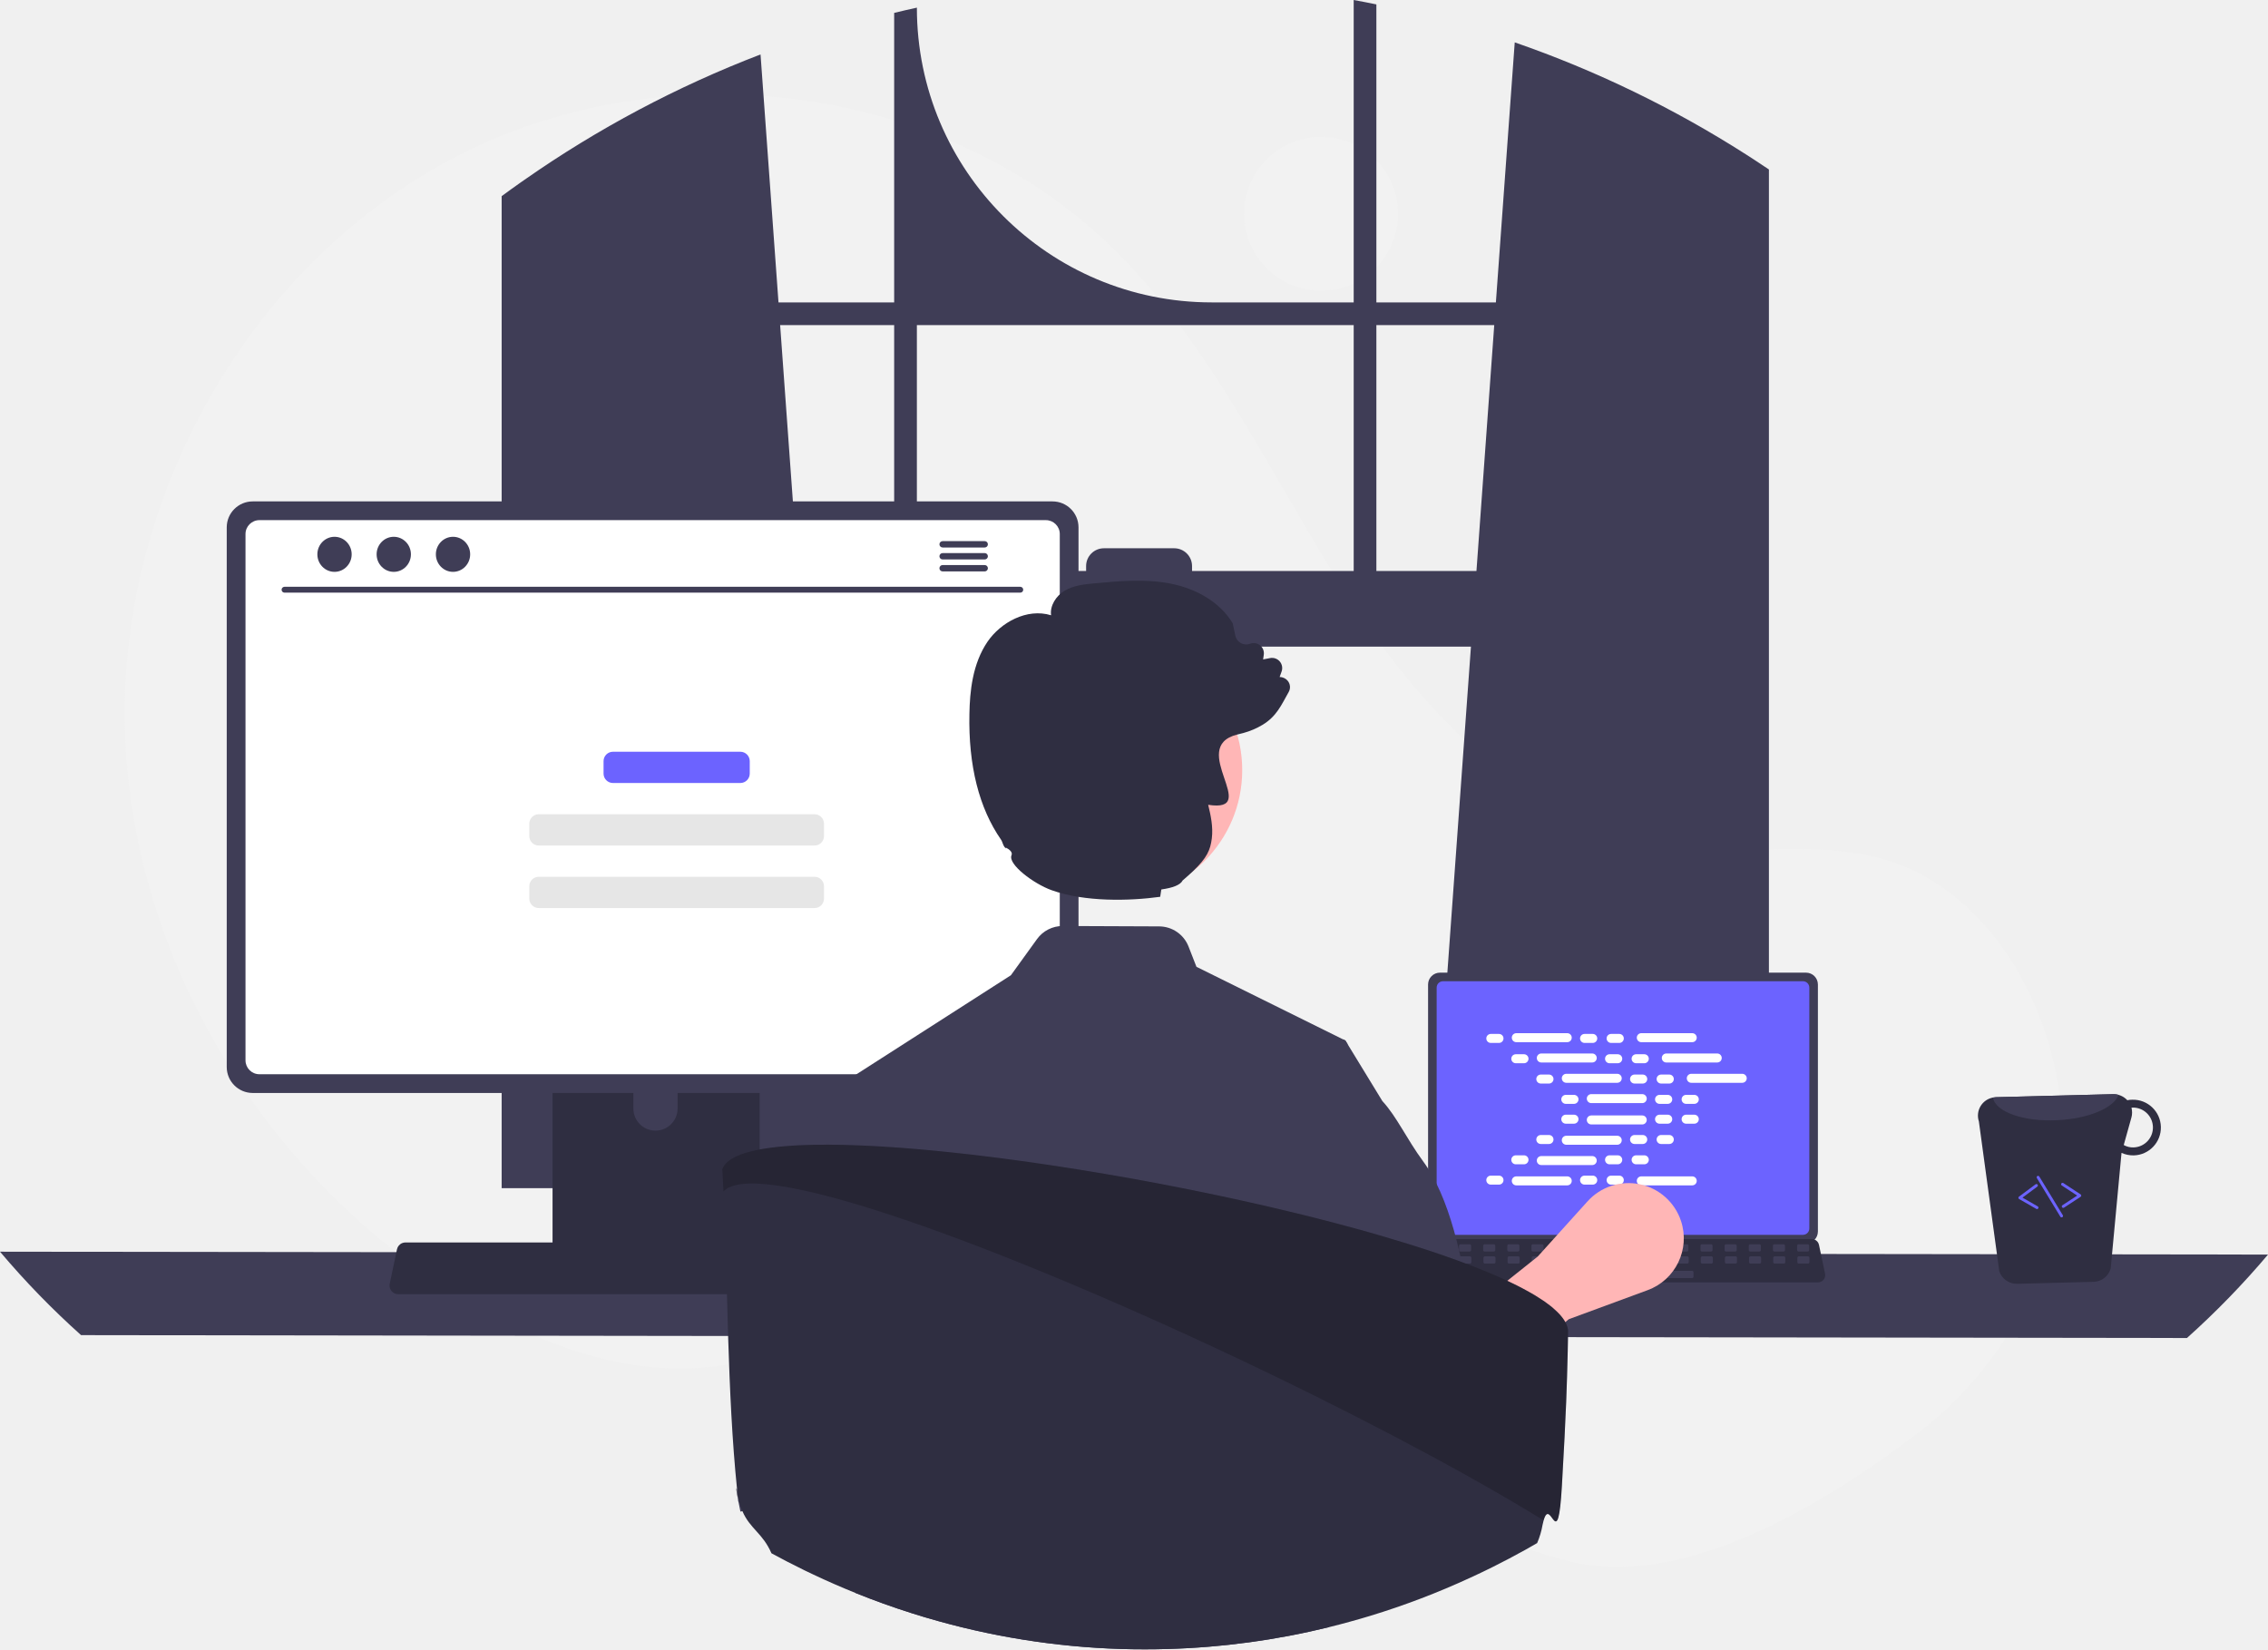
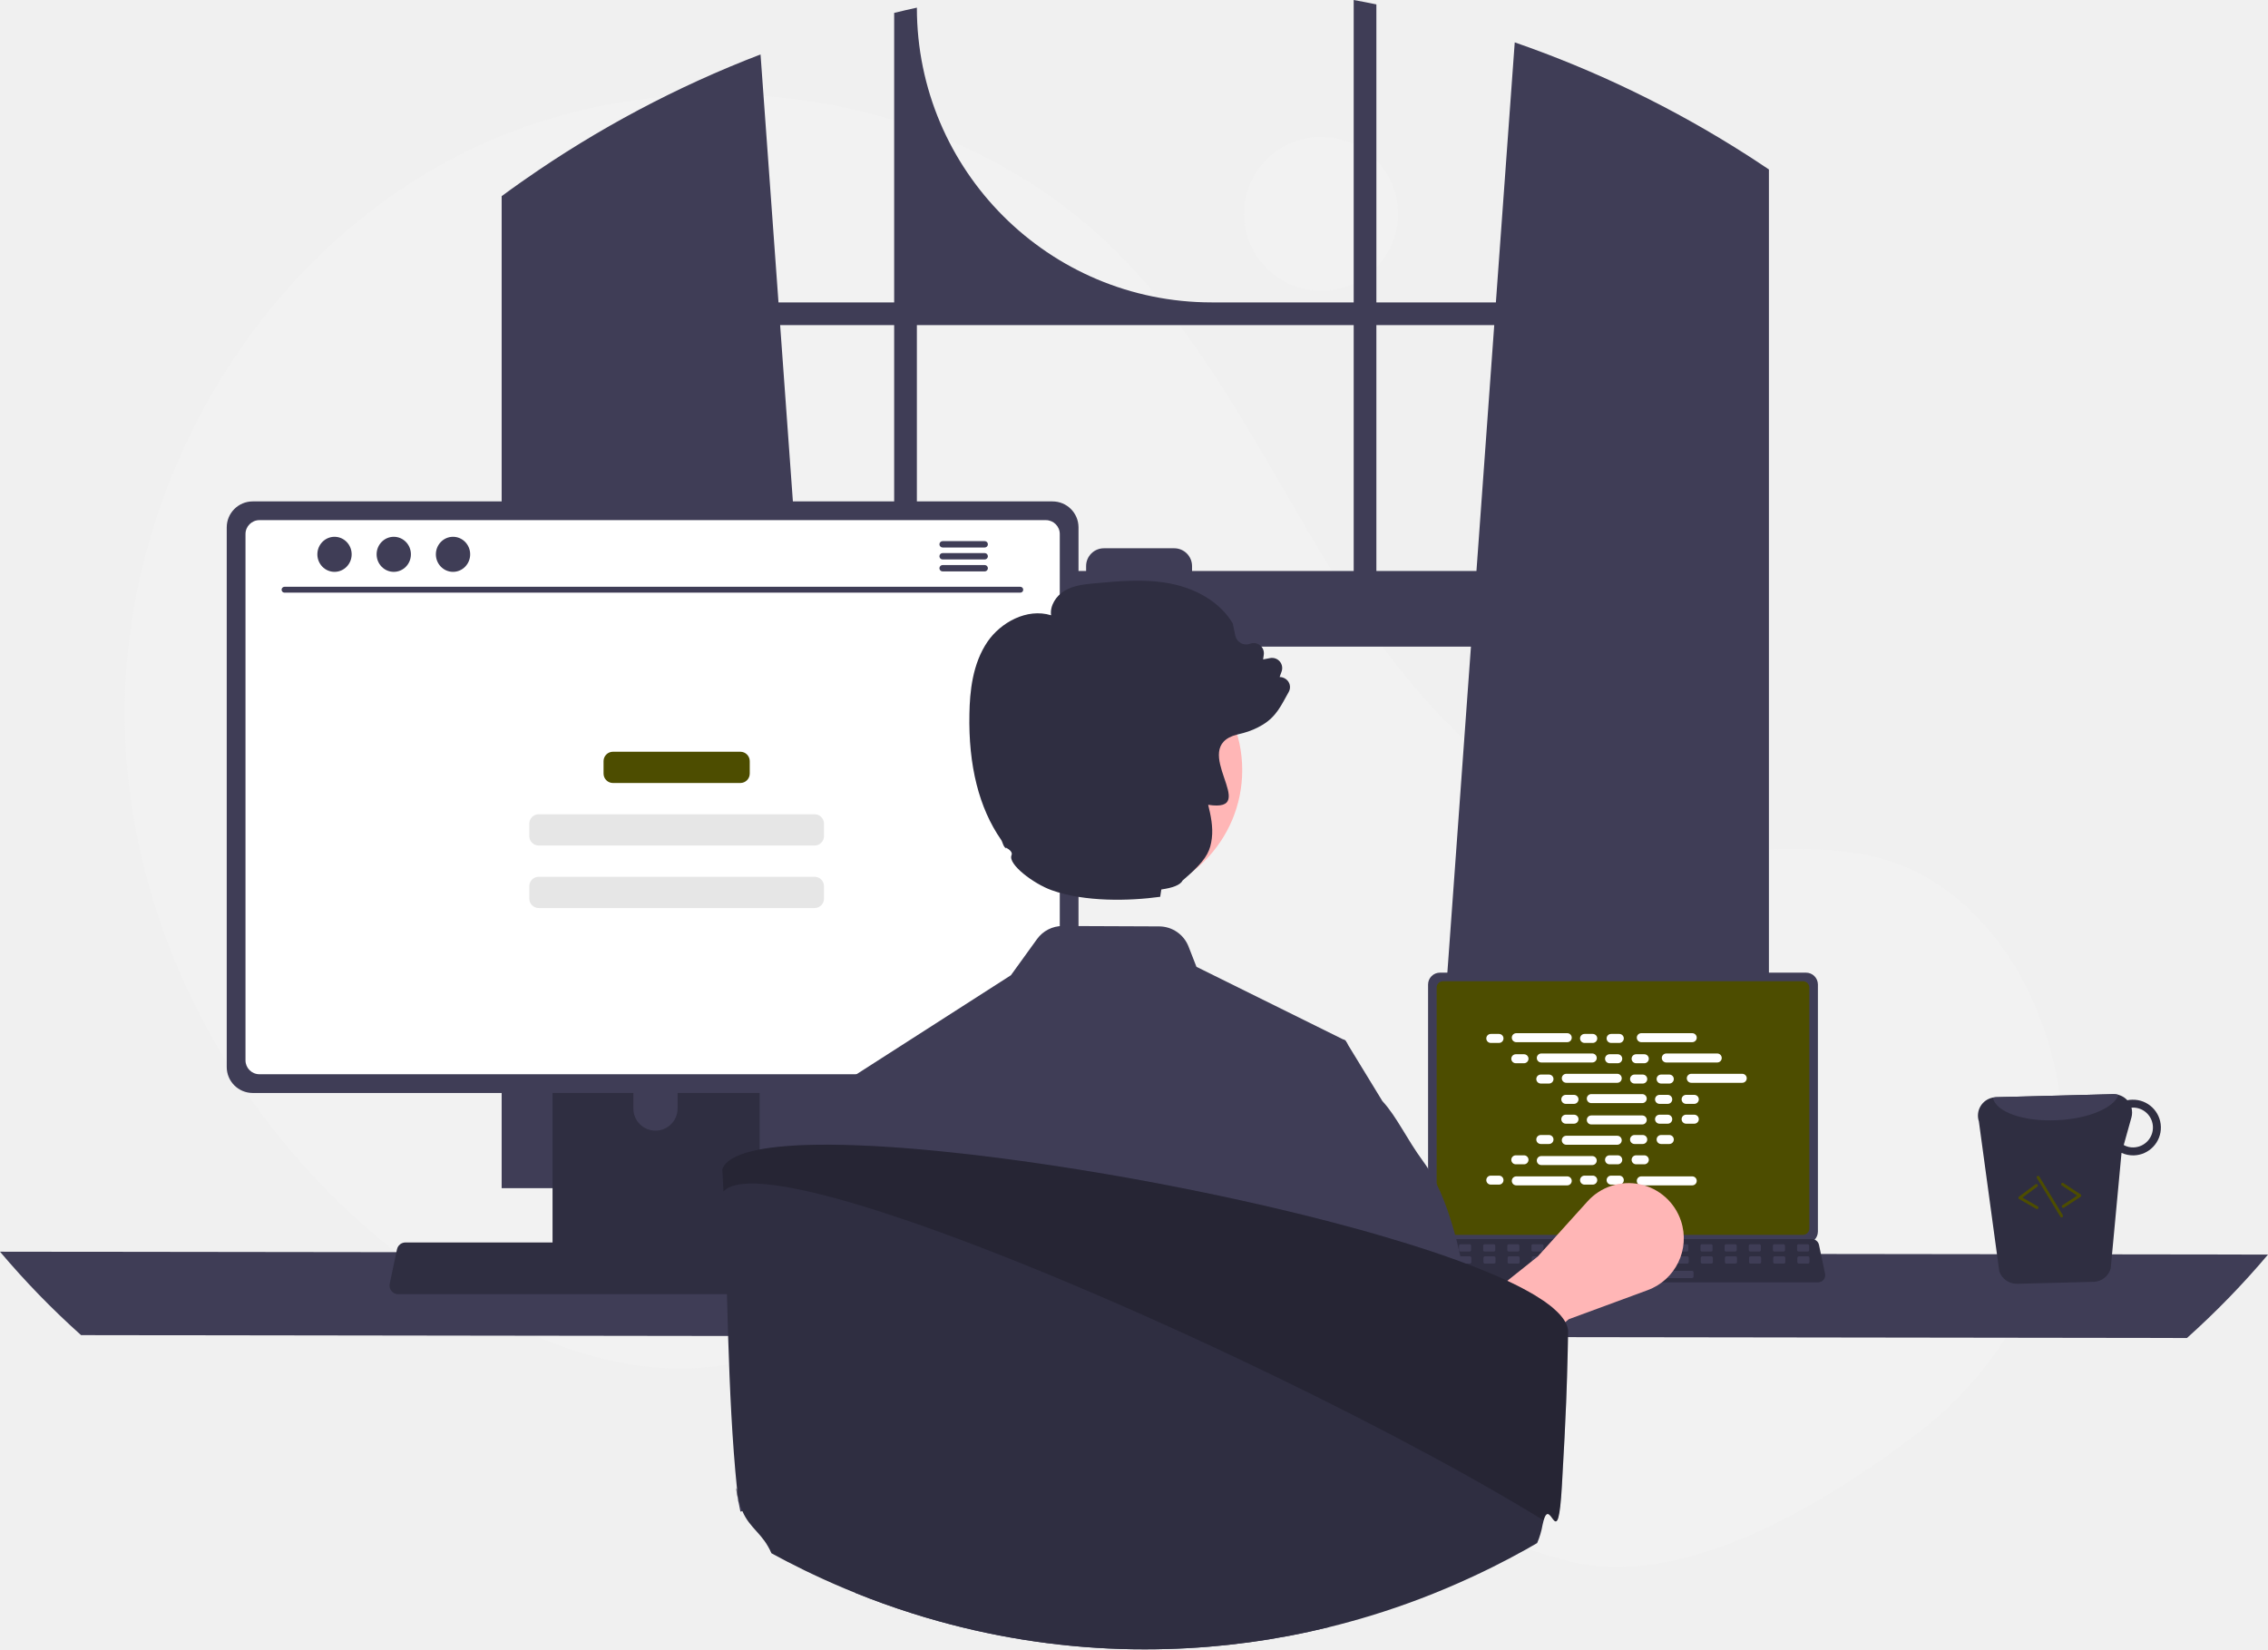
<svg xmlns="http://www.w3.org/2000/svg" data-name="Layer 1" width="786.82" height="572.258" viewBox="0 0 786.82 572.258">
  <circle cx="458.321" cy="74.182" r="26.701" fill="#f2f2f2" />
  <path d="M872.038,661.023c39.688-30.229,58.644-81.025,46.776-129.482q-.442-1.806-.934-3.604c-7.867-28.763-27.332-56.101-55.7-65.291-23.82-7.717-49.82-1.783-74.669-4.851-48.781-6.024-86.601-45.494-113.211-86.819-26.611-41.325-47.062-87.583-82.422-121.724-58.285-56.275-153.362-68.391-225.627-31.76C293.987,254.121,247.955,335.391,249.918,416.386c1.963,80.995,50.046,158.432,119.875,199.517,25.652,15.093,55.321,25.785,84.848,22.044,25.62-3.246,48.899-17.013,74.399-21.1,40.091-6.426,79.927,11.701,114.603,32.824,34.676,21.123,68.17,46.16,107.574,55.952C789.478,715.131,836.881,687.801,872.038,661.023Z" transform="translate(-206.59 -163.8711)" fill="#f2f2f2" />
  <path d="M815.016,219.191c-.87-.58-1.75-1.13-2.62-1.69a380.24,380.24,0,0,0-80.31-38.93l-6.54,90.22h-41.46v-103.39c-2.61-.54-5.24-1.05-7.87-1.53v104.92H626.946A102.27,102.27,0,0,1,524.676,166.521v-0c-2.64.57-5.26,1.18-7.88,1.83v100.44h-40.13l-6.23-86.03a380.858,380.858,0,0,0-81.94,43.53c-.44.3-.88.61-1.31.91-2.21,1.55-4.39,3.13-6.56,4.73v344.19h118.27l-2.09-28.95-11.5-158.95h231.59l-11.5,158.95-2.09,28.95h116.96v-353.45Q817.656,220.901,815.016,219.191Zm-298.22,142.78h-33.39l-6.17-85.3h39.56Zm159.42,0h-56.08v-1.69a6.18,6.18,0,0,0-6.19-6.18h-24.38a6.178,6.178,0,0,0-6.18,6.18v1.69h-58.71v-85.3h151.54Zm7.87,0v-85.3h40.89l-6.17,85.3Z" transform="translate(-206.59 -163.8711)" fill="#3f3d56" />
  <path d="M206.59,598.162a289.003,289.003,0,0,0,28.12,28.95l730.58,1a289.003,289.003,0,0,0,28.12-28.95Z" transform="translate(-206.59 -163.8711)" fill="#3f3d56" />
  <path d="M702.02,505.462v85.704a4.122,4.122,0,0,0,4.119,4.119H833.143a4.122,4.122,0,0,0,4.119-4.119v-85.704a4.124,4.124,0,0,0-4.119-4.115H706.139A4.124,4.124,0,0,0,702.02,505.462Z" transform="translate(-206.59 -163.8711)" fill="#3f3d56" />
-   <path d="M704.999,506.529V590.109a2.205,2.205,0,0,0,2.201,2.201H832.086a2.205,2.205,0,0,0,2.201-2.201V506.529a2.206,2.206,0,0,0-2.201-2.206H707.201A2.206,2.206,0,0,0,704.999,506.529Z" transform="translate(-206.59 -163.8711)" fill="#6c63ff" />
+   <path d="M704.999,506.529V590.109a2.205,2.205,0,0,0,2.201,2.201H832.086a2.205,2.205,0,0,0,2.201-2.201V506.529a2.206,2.206,0,0,0-2.201-2.206H707.201A2.206,2.206,0,0,0,704.999,506.529Z" transform="translate(-206.59 -163.8711)" fill="#4d4d00" />
  <path d="M699.364,607.881a2.47,2.47,0,0,0,1.943.93H837.299a2.502,2.502,0,0,0,2.446-3.016l-2.111-10.027a2.507,2.507,0,0,0-1.558-1.818,2.425,2.425,0,0,0-.888-.168H703.41a2.424,2.424,0,0,0-.888.168,2.507,2.507,0,0,0-1.558,1.818l-2.111,10.027A2.501,2.501,0,0,0,699.364,607.881Z" transform="translate(-206.59 -163.8711)" fill="#2f2e41" />
  <rect x="830.034" y="595.588" width="4.188" height="2.513" rx="0.488" transform="translate(1457.666 1029.819) rotate(-180)" fill="#3f3d56" />
  <rect x="821.657" y="595.588" width="4.188" height="2.513" rx="0.488" transform="translate(1440.912 1029.819) rotate(-180)" fill="#3f3d56" />
  <rect x="813.28" y="595.588" width="4.188" height="2.513" rx="0.488" transform="translate(1424.158 1029.819) rotate(-180)" fill="#3f3d56" />
  <rect x="804.903" y="595.588" width="4.188" height="2.513" rx="0.488" transform="translate(1407.404 1029.819) rotate(-180)" fill="#3f3d56" />
  <rect x="796.526" y="595.588" width="4.188" height="2.513" rx="0.488" transform="translate(1390.65 1029.819) rotate(-180)" fill="#3f3d56" />
  <rect x="788.149" y="595.588" width="4.188" height="2.513" rx="0.488" transform="translate(1373.896 1029.819) rotate(-180)" fill="#3f3d56" />
  <rect x="779.772" y="595.588" width="4.188" height="2.513" rx="0.488" transform="translate(1357.142 1029.819) rotate(-180)" fill="#3f3d56" />
  <rect x="771.395" y="595.588" width="4.188" height="2.513" rx="0.488" transform="translate(1340.388 1029.819) rotate(-180)" fill="#3f3d56" />
  <rect x="763.018" y="595.588" width="4.188" height="2.513" rx="0.488" transform="translate(1323.634 1029.819) rotate(-180)" fill="#3f3d56" />
  <rect x="754.641" y="595.588" width="4.188" height="2.513" rx="0.488" transform="translate(1306.88 1029.819) rotate(-180)" fill="#3f3d56" />
  <rect x="746.264" y="595.588" width="4.188" height="2.513" rx="0.488" transform="translate(1290.126 1029.819) rotate(-180)" fill="#3f3d56" />
  <rect x="737.887" y="595.588" width="4.188" height="2.513" rx="0.488" transform="translate(1273.372 1029.819) rotate(-180)" fill="#3f3d56" />
  <rect x="729.51" y="595.588" width="4.188" height="2.513" rx="0.488" transform="translate(1256.618 1029.819) rotate(-180)" fill="#3f3d56" />
  <rect x="721.133" y="595.588" width="4.188" height="2.513" rx="0.488" transform="translate(1239.865 1029.819) rotate(-180)" fill="#3f3d56" />
  <rect x="712.756" y="595.588" width="4.188" height="2.513" rx="0.488" transform="translate(1223.111 1029.819) rotate(-180)" fill="#3f3d56" />
  <rect x="704.379" y="595.588" width="4.188" height="2.513" rx="0.488" transform="translate(1206.357 1029.819) rotate(-180)" fill="#3f3d56" />
  <rect x="830.133" y="599.777" width="4.188" height="2.513" rx="0.488" transform="translate(1457.864 1038.196) rotate(-180)" fill="#3f3d56" />
  <rect x="821.756" y="599.777" width="4.188" height="2.513" rx="0.488" transform="translate(1441.11 1038.196) rotate(-180)" fill="#3f3d56" />
  <rect x="813.379" y="599.777" width="4.188" height="2.513" rx="0.488" transform="translate(1424.356 1038.196) rotate(-180)" fill="#3f3d56" />
  <rect x="805.002" y="599.777" width="4.188" height="2.513" rx="0.488" transform="translate(1407.602 1038.196) rotate(-180)" fill="#3f3d56" />
  <rect x="796.625" y="599.777" width="4.188" height="2.513" rx="0.488" transform="translate(1390.848 1038.196) rotate(-180)" fill="#3f3d56" />
  <rect x="788.248" y="599.777" width="4.188" height="2.513" rx="0.488" transform="translate(1374.094 1038.196) rotate(-180)" fill="#3f3d56" />
  <rect x="779.871" y="599.777" width="4.188" height="2.513" rx="0.488" transform="translate(1357.34 1038.196) rotate(-180)" fill="#3f3d56" />
  <rect x="771.494" y="599.777" width="4.188" height="2.513" rx="0.488" transform="translate(1340.586 1038.196) rotate(-180)" fill="#3f3d56" />
  <rect x="763.117" y="599.777" width="4.188" height="2.513" rx="0.488" transform="translate(1323.832 1038.196) rotate(-180)" fill="#3f3d56" />
  <rect x="754.74" y="599.777" width="4.188" height="2.513" rx="0.488" transform="translate(1307.078 1038.196) rotate(-180)" fill="#3f3d56" />
  <rect x="746.363" y="599.777" width="4.188" height="2.513" rx="0.488" transform="translate(1290.324 1038.196) rotate(-180)" fill="#3f3d56" />
  <rect x="737.986" y="599.777" width="4.188" height="2.513" rx="0.488" transform="translate(1273.57 1038.196) rotate(-180)" fill="#3f3d56" />
  <rect x="729.609" y="599.777" width="4.188" height="2.513" rx="0.488" transform="translate(1256.816 1038.196) rotate(-180)" fill="#3f3d56" />
  <rect x="721.232" y="599.777" width="4.188" height="2.513" rx="0.488" transform="translate(1240.062 1038.196) rotate(-180)" fill="#3f3d56" />
  <rect x="712.855" y="599.777" width="4.188" height="2.513" rx="0.488" transform="translate(1223.309 1038.196) rotate(-180)" fill="#3f3d56" />
  <rect x="704.478" y="599.777" width="4.188" height="2.513" rx="0.488" transform="translate(1206.555 1038.196) rotate(-180)" fill="#3f3d56" />
  <rect x="760.604" y="604.803" width="33.508" height="2.513" rx="0.488" transform="translate(1348.126 1048.248) rotate(-180)" fill="#3f3d56" />
  <rect x="515.631" y="358.737" width="5.966" height="3.122" rx="1.561" fill="#fff" />
  <rect x="548.154" y="358.737" width="5.966" height="3.122" rx="1.561" fill="#fff" />
  <rect x="557.369" y="358.737" width="5.966" height="3.122" rx="1.561" fill="#fff" />
  <rect x="524.477" y="358.477" width="20.796" height="3.122" rx="1.561" fill="#fff" />
  <rect x="567.841" y="358.477" width="20.796" height="3.122" rx="1.561" fill="#fff" />
  <rect x="524.304" y="365.784" width="5.966" height="3.122" rx="1.561" fill="#fff" />
  <rect x="556.827" y="365.784" width="5.966" height="3.122" rx="1.561" fill="#fff" />
  <rect x="566.042" y="365.784" width="5.966" height="3.122" rx="1.561" fill="#fff" />
  <rect x="533.15" y="365.523" width="20.796" height="3.122" rx="1.561" fill="#fff" />
  <rect x="576.514" y="365.523" width="20.796" height="3.122" rx="1.561" fill="#fff" />
  <rect x="532.977" y="372.83" width="5.966" height="3.122" rx="1.561" fill="#fff" />
  <rect x="565.5" y="372.83" width="5.966" height="3.122" rx="1.561" fill="#fff" />
  <rect x="574.715" y="372.83" width="5.966" height="3.122" rx="1.561" fill="#fff" />
  <rect x="541.823" y="372.57" width="20.796" height="3.122" rx="1.561" fill="#fff" />
  <rect x="585.187" y="372.57" width="20.796" height="3.122" rx="1.561" fill="#fff" />
  <rect x="541.649" y="379.877" width="5.966" height="3.122" rx="1.561" fill="#fff" />
  <rect x="574.172" y="379.877" width="5.966" height="3.122" rx="1.561" fill="#fff" />
  <rect x="583.387" y="379.877" width="5.966" height="3.122" rx="1.561" fill="#fff" />
  <rect x="550.496" y="379.617" width="20.796" height="3.122" rx="1.561" fill="#fff" />
  <rect x="548.154" y="407.898" width="5.966" height="3.122" rx="1.561" fill="#fff" />
  <rect x="557.369" y="407.898" width="5.966" height="3.122" rx="1.561" fill="#fff" />
  <rect x="567.841" y="408.158" width="20.796" height="3.122" rx="1.561" fill="#fff" />
  <rect x="515.631" y="407.898" width="5.966" height="3.122" rx="1.561" fill="#fff" />
  <rect x="524.477" y="408.158" width="20.796" height="3.122" rx="1.561" fill="#fff" />
  <rect x="524.304" y="400.851" width="5.966" height="3.122" rx="1.561" fill="#fff" />
  <rect x="556.827" y="400.851" width="5.966" height="3.122" rx="1.561" fill="#fff" />
  <rect x="566.042" y="400.851" width="5.966" height="3.122" rx="1.561" fill="#fff" />
  <rect x="533.15" y="401.111" width="20.796" height="3.122" rx="1.561" fill="#fff" />
  <rect x="532.977" y="393.804" width="5.966" height="3.122" rx="1.561" fill="#fff" />
  <rect x="565.5" y="393.804" width="5.966" height="3.122" rx="1.561" fill="#fff" />
  <rect x="574.715" y="393.804" width="5.966" height="3.122" rx="1.561" fill="#fff" />
  <rect x="541.823" y="394.064" width="20.796" height="3.122" rx="1.561" fill="#fff" />
  <rect x="541.649" y="386.758" width="5.966" height="3.122" rx="1.561" fill="#fff" />
  <rect x="574.172" y="386.758" width="5.966" height="3.122" rx="1.561" fill="#fff" />
  <rect x="583.387" y="386.758" width="5.966" height="3.122" rx="1.561" fill="#fff" />
  <rect x="550.496" y="387.018" width="20.796" height="3.122" rx="1.561" fill="#fff" />
  <path d="M711.507,654.353l-13.35-21.102,41.902-33.403,17.295-19.161a19.161,19.161,0,0,1,32.418,6.828h0a19.161,19.161,0,0,1-11.57,23.991l-27.349,10.075Z" transform="translate(-206.59 -163.8711)" fill="#ffb6b6" />
  <path d="M398.28,501.352v102.56h71.85v-102.56a3.448,3.448,0,0,0-2.43-3.3,3.175,3.175,0,0,0-1.03-.16H401.75A3.463,3.463,0,0,0,398.28,501.352Zm28.04,35.24a7.67,7.67,0,0,1,15.34,0v11.9a7.67,7.67,0,0,1-15.34,0Z" transform="translate(-206.59 -163.8711)" fill="#2f2e41" />
  <path d="M398.06,600.632v9.89a1.946,1.946,0,0,0,1.93,1.94h68.43a1.94,1.94,0,0,0,1.93-1.94v-9.89Z" transform="translate(-206.59 -163.8711)" fill="#3f3d56" />
  <path d="M285.25,346.832V534.092a9.007,9.007,0,0,0,9,9h277.5a9.007,9.007,0,0,0,9-9V346.832a9.011,9.011,0,0,0-9-8.99H294.25A9.012,9.012,0,0,0,285.25,346.832Z" transform="translate(-206.59 -163.8711)" fill="#3f3d56" />
  <path d="M291.76,349.162v182.62a4.818,4.818,0,0,0,4.81,4.81H569.44a4.818,4.818,0,0,0,4.81-4.81v-182.62a4.82,4.82,0,0,0-4.81-4.82H296.57A4.821,4.821,0,0,0,291.76,349.162Z" transform="translate(-206.59 -163.8711)" fill="#fff" />
  <path d="M342.4,611.792a2.948,2.948,0,0,0,2.32,1.11h162.34a2.987,2.987,0,0,0,2.92-3.6l-2.52-11.97a2.993,2.993,0,0,0-1.86-2.17,2.895,2.895,0,0,0-1.06-.2H347.23a2.894,2.894,0,0,0-1.06.2,2.992,2.992,0,0,0-1.86,2.17l-2.52,11.97A2.985,2.985,0,0,0,342.4,611.792Z" transform="translate(-206.59 -163.8711)" fill="#2f2e41" />
  <path d="M560.585,369.499H305.261a1.016,1.016,0,0,1,0-2.031H560.585a1.016,1.016,0,0,1,0,2.031Z" transform="translate(-206.59 -163.8711)" fill="#3f3d56" />
  <ellipse cx="116.051" cy="192.33" rx="5.95" ry="6.083" fill="#3f3d56" />
  <ellipse cx="136.607" cy="192.33" rx="5.95" ry="6.083" fill="#3f3d56" />
  <ellipse cx="157.163" cy="192.33" rx="5.95" ry="6.083" fill="#3f3d56" />
  <path d="M548.206,351.622h-14.6a1.105,1.105,0,0,0,0,2.21h14.6a1.105,1.105,0,0,0,0-2.21Z" transform="translate(-206.59 -163.8711)" fill="#3f3d56" />
  <path d="M548.206,355.772h-14.6a1.105,1.105,0,0,0,0,2.21h14.6a1.105,1.105,0,0,0,0-2.21Z" transform="translate(-206.59 -163.8711)" fill="#3f3d56" />
  <path d="M548.206,359.922h-14.6a1.105,1.105,0,0,0,0,2.21h14.6a1.105,1.105,0,0,0,0-2.21Z" transform="translate(-206.59 -163.8711)" fill="#3f3d56" />
  <path d="M900.186,604.972a6.416,6.416,0,0,0,6.183,4.331l26.492-.682a6.329,6.329,0,0,0,5.981-4.657l3.749-40.087a9.794,9.794,0,0,0,4.238.871,9.661,9.661,0,1,0-.485-19.317,8.184,8.184,0,0,0-1.736.181,6.548,6.548,0,0,0-4.874-2.103l-40.751,1.052a5.853,5.853,0,0,0-1.005.125,6.365,6.365,0,0,0-4.873,8.265Zm43.173-43.817,2.668-9.553a6.506,6.506,0,0,0,.02-3.375c.129-0.0.244-.062.373-.062a6.91,6.91,0,0,1,.324,13.817A6.505,6.505,0,0,1,943.359,561.156Z" transform="translate(-206.59 -163.8711)" fill="#2f2e41" />
  <path d="M897.978,544.686c.868,4.964,10.629,8.454,22.366,7.847,10.793-.497,19.617-4.287,21.234-8.778a6.025,6.025,0,0,0-1.844-.246l-40.751,1.052A5.853,5.853,0,0,0,897.978,544.686Z" transform="translate(-206.59 -163.8711)" fill="#3f3d56" />
-   <path d="M922.494,582.944a.497.497,0,0,0,.151-.066l5.753-3.766a.499.499,0,0,0,0-.836l-5.98-3.917a.5.5,0,1,0-.548.836l5.341,3.498-5.114,3.348a.5.5,0,0,0,.396.903Z" transform="translate(-206.59 -163.8711)" fill="#6c63ff" />
-   <path d="M913.408,583.363a.5.5,0,0,0,.126-.918l-5.303-3.04,5.126-3.807a.5.5,0,1,0-.596-.802l-5.739,4.263a.5.5,0,0,0,.049.835l5.965,3.42A.5.5,0,0,0,913.408,583.363Z" transform="translate(-206.59 -163.8711)" fill="#6c63ff" />
-   <path d="M921.922,586.244a.482.482,0,0,0,.137-.058.5.5,0,0,0,.168-.687l-8.155-13.408a.5.5,0,0,0-.854.521l8.155,13.408A.5.5,0,0,0,921.922,586.244Z" transform="translate(-206.59 -163.8711)" fill="#6c63ff" />
-   <rect x="209.385" y="260.827" width="50.719" height="10.846" rx="3.264" fill="#6c63ff" />
+   <path d="M922.494,582.944a.497.497,0,0,0,.151-.066l5.753-3.766a.499.499,0,0,0,0-.836l-5.98-3.917a.5.5,0,1,0-.548.836l5.341,3.498-5.114,3.348a.5.5,0,0,0,.396.903Z" transform="translate(-206.59 -163.8711)" fill="#4d4d00" />
+   <path d="M913.408,583.363a.5.5,0,0,0,.126-.918l-5.303-3.04,5.126-3.807a.5.5,0,1,0-.596-.802l-5.739,4.263a.5.5,0,0,0,.049.835l5.965,3.42A.5.5,0,0,0,913.408,583.363Z" transform="translate(-206.59 -163.8711)" fill="#4d4d00" />
+   <path d="M921.922,586.244a.482.482,0,0,0,.137-.058.5.5,0,0,0,.168-.687l-8.155-13.408a.5.5,0,0,0-.854.521l8.155,13.408A.5.5,0,0,0,921.922,586.244Z" transform="translate(-206.59 -163.8711)" fill="#4d4d00" />
+   <rect x="209.385" y="260.827" width="50.719" height="10.846" rx="3.264" fill="#4d4d00" />
  <rect x="183.626" y="282.519" width="102.236" height="10.846" rx="3.264" fill="#e6e6e6" />
  <rect x="183.626" y="304.21" width="102.236" height="10.846" rx="3.264" fill="#e6e6e6" />
  <path d="M497.301,540.717l.217.684.011.023,6.525,19.838,7.506,22.861,14.123,42.961.137,6.673v.023l1.049,53.684-2.909,7.278,3.274,11.932s-1.506-18.037-9.582-7.679c-4.574,5.886-9.925,11.91-14.317,17.556q9.6,3.884,19.507,7.027c1.426.456,2.863.89,4.301,1.323q.462.137.924.274a266.863,266.863,0,0,0,67.351,10.826c1.186.034,2.35.057,3.479.08.399.011.787.023,1.175.023,1.278.011,2.544.023,3.822.023q3.867,0,7.7-.114a266.853,266.853,0,0,0,56.091-7.586c-.125-7.586-.468-16.45-.958-25.918-.228-4.643-5.35-9.674-5.658-14.533-.217-3.65,4.381-7.084,4.141-10.792-1.551-22.827-3.491-14.064-4.928-30.229q-.222-2.379-.411-4.552c-.924-10.381-1.563-16.872-1.563-16.872l6.137-38.683,9.639-60.734-.742-1.221-.833-.411-50.844-25.165-2.761-7.073a10.979,10.979,0,0,0-10.141-6.947l-33.493-.137a10.931,10.931,0,0,0-8.909,4.529l-9.069,12.56Z" transform="translate(-206.59 -163.8711)" fill="#3f3d56" />
  <path d="M533.407,617.525,525.82,633.758l-5.179,11.088-8.909,46.646-4.46,4.734L503.45,679.467l-39.998,8.881c-1.312-7.29-.351.247-1.161-7.75.228-.228.468-.456.707-.685.639-.593,1.175-1.152,1.164-1.688-.456-27.584.913-74.526,12.343-102.966a60.053,60.053,0,0,1,7.027-13.107c.228-.308.445-.616.662-.924,5.27-7.381,8.601-14.647,13.324-19.815v-.011a.53.53,0,0,0,.08-.08.157.157,0,0,0,.046-.034l32.443-17.203,1.392,39.105.992,28.109Z" transform="translate(-206.59 -163.8711)" fill="#3f3d56" />
  <path d="M650.391,622.135l9.476,20.275,3.307,7.061,8.907,46.642,4.446,4.723,3.83-16.755,1.8-.369,32.459-6.722,9.461,30.046a17.984,17.984,0,0,0-3.261-22.506c-.646-.585-1.184-1.154-1.169-1.692.538-32.443-1.446-91.684-19.367-116.066-5.692-7.738-9.107-15.445-14.076-20.829-.015-.015-.015-.031-.031-.031L674.081,526.114l-.738-1.215-.831-.415Z" transform="translate(-206.59 -163.8711)" fill="#3f3d56" />
  <circle id="a657ec4b-47ce-4d2a-9c58-81a811696ca9" data-name="Ellipse 5" cx="386.397" cy="267.201" r="44.558" fill="#ffb6b6" />
  <path d="M653.212,399.948a3.759,3.759,0,0,0-2.69-1.19l.67-1.86a3.528,3.528,0,0,0-3.96-4.7l-2.44.47.23-1.63a3.534,3.534,0,0,0-4.73-3.82,3.766,3.766,0,0,1-3.24-.23,3.846,3.846,0,0,1-1.92-2.61l-.85-4.1-.09-.22c-4.14-6.9-12.1-11.92-21.84-13.76-8.67-1.65-17.56-.81-26.13-.02-3.4.32-7.24.68-10.44,2.64-2.72,1.68-5.02,5.04-4.55,8.43-8.45-2.59-17.51,2.58-22,9.1-5.32,7.76-6.19,17.48-6.33,25.08-.38,17.98,3.33,32.69,11,43.73.56.8.7,2.47,1.81,3.03l-.23-.37c1.24.62,2.5,1.62,2.03,2.69-1.35,3.08,7.62,9.89,13.94,12.14,11.53,4.11,26.86,3.76,37.64,2.28l.38-2.55c3.89-.53,6.63-1.54,7.4-3.12,1.36-1.16,2.52-2.2,3.53-3.16l.01-.01c.02-.02.06-.05.08-.07,4.87-4.67,6-7.33,6.51-11.38.49-3.97-.38-8-1.27-11.63,18.74,2.9-7.38-19.96,10.08-24.38a5.434,5.434,0,0,1,.61-.15c.51-.12,1.02-.24,1.51-.38a26.448,26.448,0,0,0,6.72-2.87c4.88-2.97,6.49-6.91,9.01-11.35A3.427,3.427,0,0,0,653.212,399.948Z" transform="translate(-206.59 -163.8711)" fill="#2f2e41" />
  <path d="M750.582,625.308c-.01,1.75-.03,4.2-.11,7.23q-.015.63-.03,1.29c-.13,5.57-.26,10.24-.47,15.43-.01.36-.02.71-.04,1.07-.28,7.24-.72,15.67-1.48,29.02-1.41,24.66-3.87,3.39-6.34,12.04-.12.43-.25.94-.37,1.54a27.916,27.916,0,0,1-1.88,6.33c-1.31.78-2.66,1.53-3.99,2.28-3.79,2.11-7.64,4.14-11.52,6.07-2.18,1.08-4.37,2.14-6.57,3.16-.35.16-.69.32-1.03.47a270.887,270.887,0,0,1-34.75,13.26c-2.32.7-4.63,1.38-6.97,2.01-2.44.68-4.88,1.32-7.35,1.92a266.893,266.893,0,0,1-56.09,7.59c-2.55.08-5.12.11-7.7.11-1.28,0-2.54-.01-3.82-.02-.39,0-.78-.01-1.17-.02-1.13-.03-2.3-.05-3.48-.08a266.663,266.663,0,0,1-67.35-10.83l-.93-.27c-1.44-.44-2.87-.87-4.3-1.33q-9.9-3.135-19.51-7.02-7.335-2.955-14.5-6.34a.339.339,0,0,1-.12-.06c-1-.46-2.01-.94-3.01-1.43-.13-.07-.27-.14-.41-.21q-5.595-2.73-11.07-5.72c-3.07-7.05-7.39-8.4-10.07-14.6a25.874,25.874,0,0,1-1.68-5.74c0-.02-.01-.04-.01-.07.28,3.72-1.19-6.6-.01-.04-.01-.12-.02-.25-.03-.4-.03-.36-.07-.8-.13-1.35-3.43-33.49-3.21-71.79-4.7-103.35q-.15-3.06-.31-5.86c-.03-.62-.07-1.23-.11-1.83.07-.18.15-.37.24-.55a1.002,1.002,0,0,1,.07-.15,1.623,1.623,0,0,1,.1-.18c.02-.03.05-.07.07-.1a.917.917,0,0,1,.05-.1c.09-.14.19-.29.3-.43.05-.06.09-.11.14-.16a.808.808,0,0,1,.12-.14.637.637,0,0,1,.11-.13c.04-.04.08-.09.13-.14a.302.302,0,0,1,.08-.08,2.033,2.033,0,0,1,.26-.25,9.624,9.624,0,0,1,1.14-.9c.14-.09.29-.18.43-.28a19.135,19.135,0,0,1,3.17-1.52c.38-.14.76-.27,1.17-.41.15-.04.29-.09.44-.14.22-.07.44-.14.67-.19,1.14-.34,2.37-.63,3.7-.9.16-.03.33-.06.5-.1.24-.05.49-.09.74-.13.34-.06.69-.12,1.04-.18,2.97-.47,6.34-.82,10.06-1.05q.525-.03,1.05-.06c.41-.02.82-.04,1.24-.06.35-.02.71-.03,1.07-.04.35-.02.71-.03,1.08-.04,1.01-.03,2.05-.06,3.11-.08,3.02-.06,6.2-.04,9.54.03,1.55.04,3.13.08,4.75.15.11,0,.21.01.31.01,1.41.05,2.83.11,4.29.19,1.02.05,2.05.1,3.08.16.97.06,1.95.12,2.94.19.77.04,1.54.1,2.32.15.66.05,1.32.1,1.98.14l.9.06c.49.04.98.07,1.48.12,1.1.09,2.2.18,3.32.27,1.11.1,2.24.2,3.37.3s2.27.21,3.41.32c.12.01.23.02.34.03,1.04.11,2.08.21,3.13.32.24.02.49.04.73.07,1.001.101,2.022.218,3.032.326.31.033.618.066.929.1.791.086,1.572.161,2.368.254,1.05.12,2.12.23,3.16.37.81.09,1.62.18,2.43.28,1.27.15,2.56.31,3.85.48.49.06.98.12,1.47.19,3.68.46,7.4.97,11.18,1.5,5.73.81,11.55,1.69,17.41,2.64q8.805,1.425,17.71,3.01c1.5.27,3,.54,4.51.82q1.02.195,2.04.39c1.16.21,2.32.43,3.48.65,1.16.22,2.32.44,3.48.67,1.38.27,2.77.54,4.15.81,9.09,1.8,18.13,3.72,26.95,5.73,1.45.33,2.9.67,4.34,1q4.32,1.005,8.56,2.04c.78.18,1.55.37,2.32.56,1.92.48,3.84.96,5.73,1.45l.33.09c1.39.34,2.75.69,4.11,1.05q4.815,1.26,9.47,2.55,3.09.855,6.11,1.73c3.01.87,5.96,1.75,8.83,2.64.71.22,1.42.44,2.12.65,2.1.65,4.17,1.31,6.18,1.97,1.6.52,3.16,1.05,4.7,1.58q2.31.795,4.53,1.59c.95.34,1.89.7,2.83,1.04,1.35.5,2.68,1,3.98,1.5.4.15.79.31,1.18.46.25.11.49.2.73.3.47.19.95.37,1.41.56.47.18.93.37,1.39.57.45.18.91.37,1.35.56.45.18.89.37,1.33.57.37.15.73.31,1.08.47.71.31,1.42.62,2.11.94.34.16.68.31,1.02.47l.78.36c.11.06.22.11.33.16.25.12.51.25.76.37.58.27,1.15.56,1.71.83.75.38,1.48.76,2.18,1.13.71.38,1.4.76,2.06,1.13.11.06.21.12.32.18.15.08.3.17.45.25.51.29,1,.59,1.49.88.96.59,1.87,1.17,2.72,1.75.19.13.37.26.56.38.63.45,1.23.89,1.79,1.34,0,.01,0,.01.01.01.19.14.37.29.55.43.15.14.31.26.46.4.52.45,1,.88,1.44,1.32a5.667,5.667,0,0,1,.42.43,1.208,1.208,0,0,1,.16.16c.2.2.38.4.55.6a.553.553,0,0,1,.07.09c.24.28.46.56.67.84.1.14.21.28.3.42.12.17.24.35.34.52.09.14.17.29.25.43a7.257,7.257,0,0,1,.54,1.13,5.241,5.241,0,0,1,.27.82A5.844,5.844,0,0,1,750.582,625.308Z" transform="translate(-206.59 -163.8711)" fill="#2f2e41" />
  <path d="M750.582,625.308c-.01,1.75-.03,4.2-.11,7.23-.01.42-.03.85-.04,1.29-.1,4.25-.25,9.5-.46,15.43-.01.36-.02.71-.04,1.07-.28,7.24-.72,15.67-1.48,29.02-1.41,24.66-3.87,3.39-6.34,12.04-6.86-4.22-14.38-8.64-22.42-13.18q-2.175-1.23-4.39-2.47c-16.08-8.97-34.04-18.37-52.79-27.68-.74-.37-1.49-.74-2.23-1.1-42.95-21.23-89.83-41.88-127.81-55.66-7.33-2.66-14.33-5.06-20.91-7.17-13.86-4.43-25.84-7.53-35.06-8.87-9.6-1.4-16.23-.9-18.91,1.99q-.15-3.06-.31-5.86-.06-.93-.12-1.83c.062-.165.142-.322.22-.48.011-.023.019-.047.03-.07a1.002,1.002,0,0,1,.07-.15,1.623,1.623,0,0,1,.1-.18,1.06,1.06,0,0,1,.12-.2c.09-.14.19-.29.3-.43a3.483,3.483,0,0,1,.26-.3.637.637,0,0,1,.11-.13c.04-.04.08-.09.13-.14a.302.302,0,0,1,.08-.08,2.033,2.033,0,0,1,.26-.25,9.624,9.624,0,0,1,1.14-.9c.14-.09.29-.18.43-.28a19.135,19.135,0,0,1,3.17-1.52c.38-.14.76-.27,1.17-.41.15-.04.29-.09.44-.14.22-.07.44-.14.67-.19,1.14-.34,2.37-.63,3.7-.9.4-.08.82-.16,1.24-.23.34-.06.69-.12,1.04-.18,2.97-.47,6.34-.82,10.06-1.05q.525-.03,1.05-.06c.41-.02.82-.04,1.24-.06.35-.02.71-.03,1.07-.04.35-.02.71-.03,1.08-.04,1.01-.03,2.05-.06,3.11-.08,3.02-.05,6.2-.03,9.54.04,1.55.03,3.13.08,4.75.15.1,0,.21.01.31.01,1.41.04,2.84.11,4.29.18,1.02.05,2.05.1,3.08.16.97.06,1.95.12,2.94.19.77.04,1.54.1,2.32.15.66.05,1.32.1,1.98.14.79.06,1.58.12,2.38.18,1.1.09,2.2.18,3.32.27,1.11.1,2.24.2,3.37.3s2.27.21,3.41.32c.12.01.23.02.34.03,1.04.11,2.08.21,3.13.32q8.73.885,17.97,2.07,5.52.705,11.18,1.51c5.73.81,11.55,1.69,17.41,2.63q8.805,1.425,17.71,3.01c1.5.27,3,.54,4.51.82q2.76.51,5.52,1.04c1.16.22,2.32.44,3.48.67,1.38.27,2.77.54,4.15.81,9.09,1.8,18.13,3.72,26.95,5.73,1.45.33,2.9.67,4.34,1q4.32,1.005,8.56,2.04c.78.19,1.55.38,2.32.57q2.895.72,5.73,1.44v.01c.11.02.22.05.33.08,1.38.35,2.75.7,4.11,1.06q4.815,1.26,9.47,2.54c2.06.58,4.1,1.15,6.11,1.73,3.01.88,5.96,1.76,8.83,2.64.71.22,1.42.44,2.12.65q3.15.99,6.18,1.97c1.6.52,3.16,1.05,4.7,1.58q2.31.795,4.53,1.59c.96.34,1.9.69,2.83,1.03,1.36.5,2.68,1,3.98,1.51.4.15.79.31,1.18.46.73.28,1.44.57,2.14.86.47.18.93.37,1.39.57.45.18.91.37,1.35.56.45.18.89.37,1.33.57.37.15.73.31,1.08.47.71.31,1.42.62,2.11.94.34.16.68.31,1.02.47l.78.36c.11.06.22.11.33.16.85.4,1.67.8,2.47,1.2.75.38,1.48.76,2.18,1.13.83.44,1.62.87,2.38,1.31.15.08.3.17.45.25.51.29,1,.59,1.49.88.96.59,1.87,1.17,2.72,1.75.84.58,1.62,1.15,2.35,1.72,0,.01,0,.01.01.01.35.28.69.56,1.01.83.52.45,1,.88,1.44,1.32a5.667,5.667,0,0,1,.42.43,1.208,1.208,0,0,1,.16.16c.21.23.42.46.62.69.24.28.46.56.67.84.1.14.21.28.3.42.12.17.24.35.34.52.09.14.17.29.25.43a7.257,7.257,0,0,1,.54,1.13,6.053,6.053,0,0,1,.27.82A5.844,5.844,0,0,1,750.582,625.308Z" transform="translate(-206.59 -163.8711)" opacity="0.2" />
</svg>
